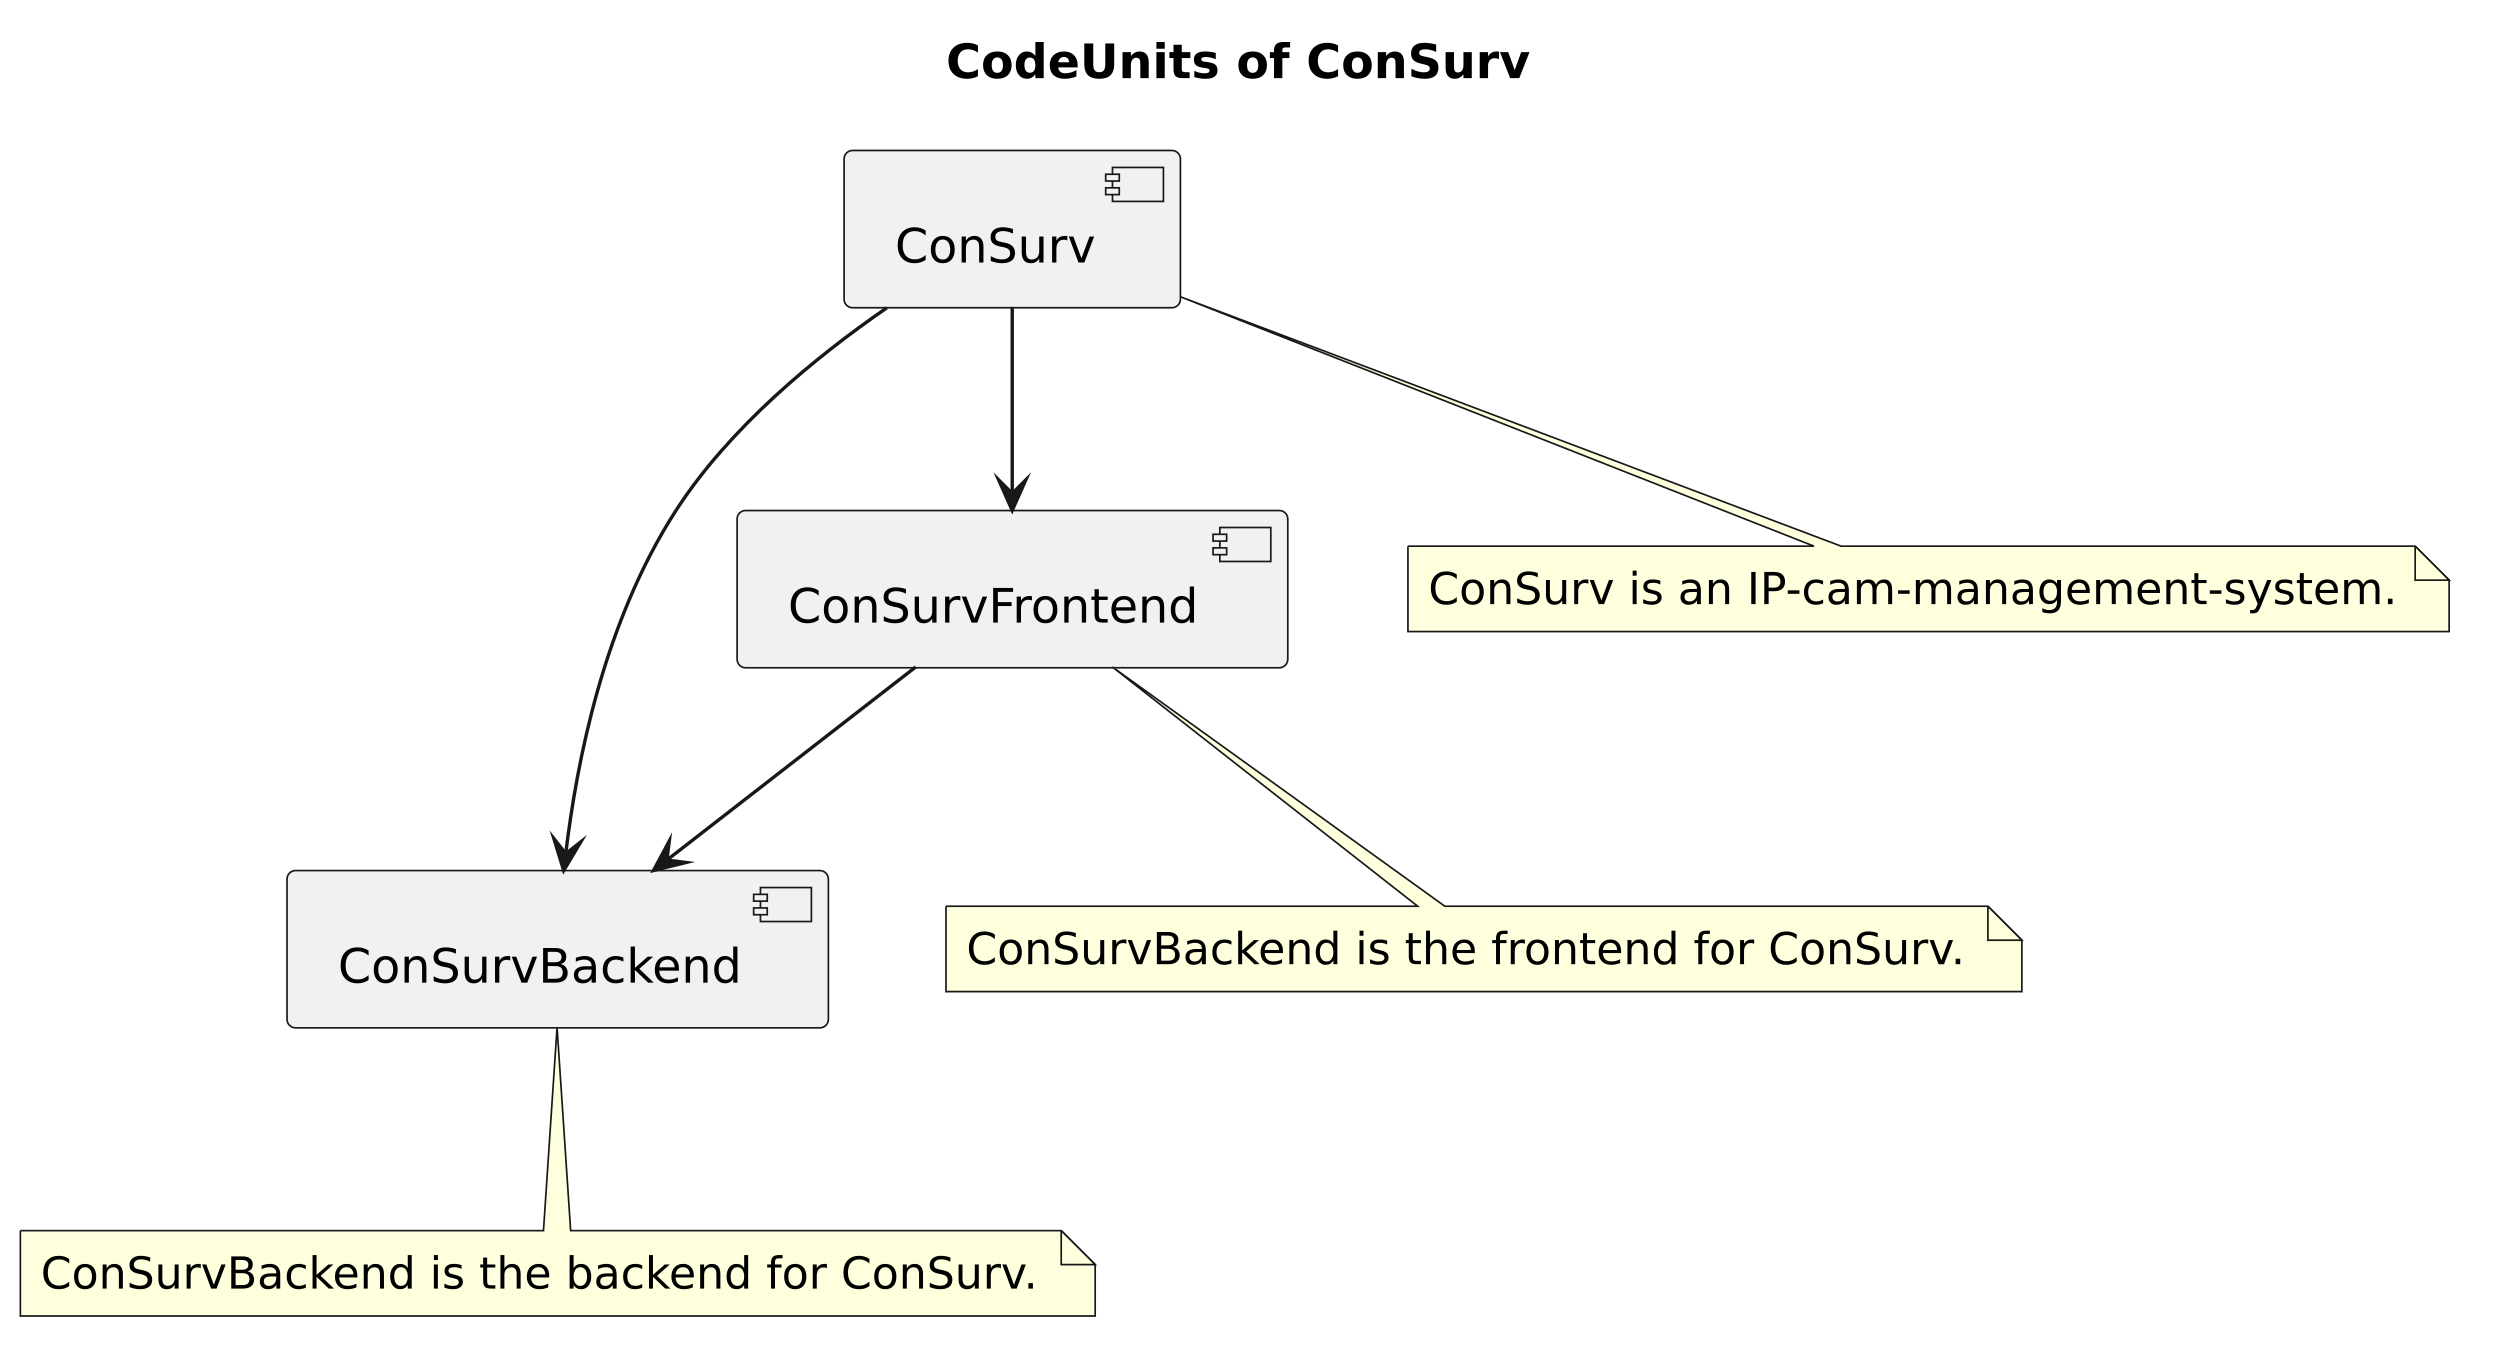
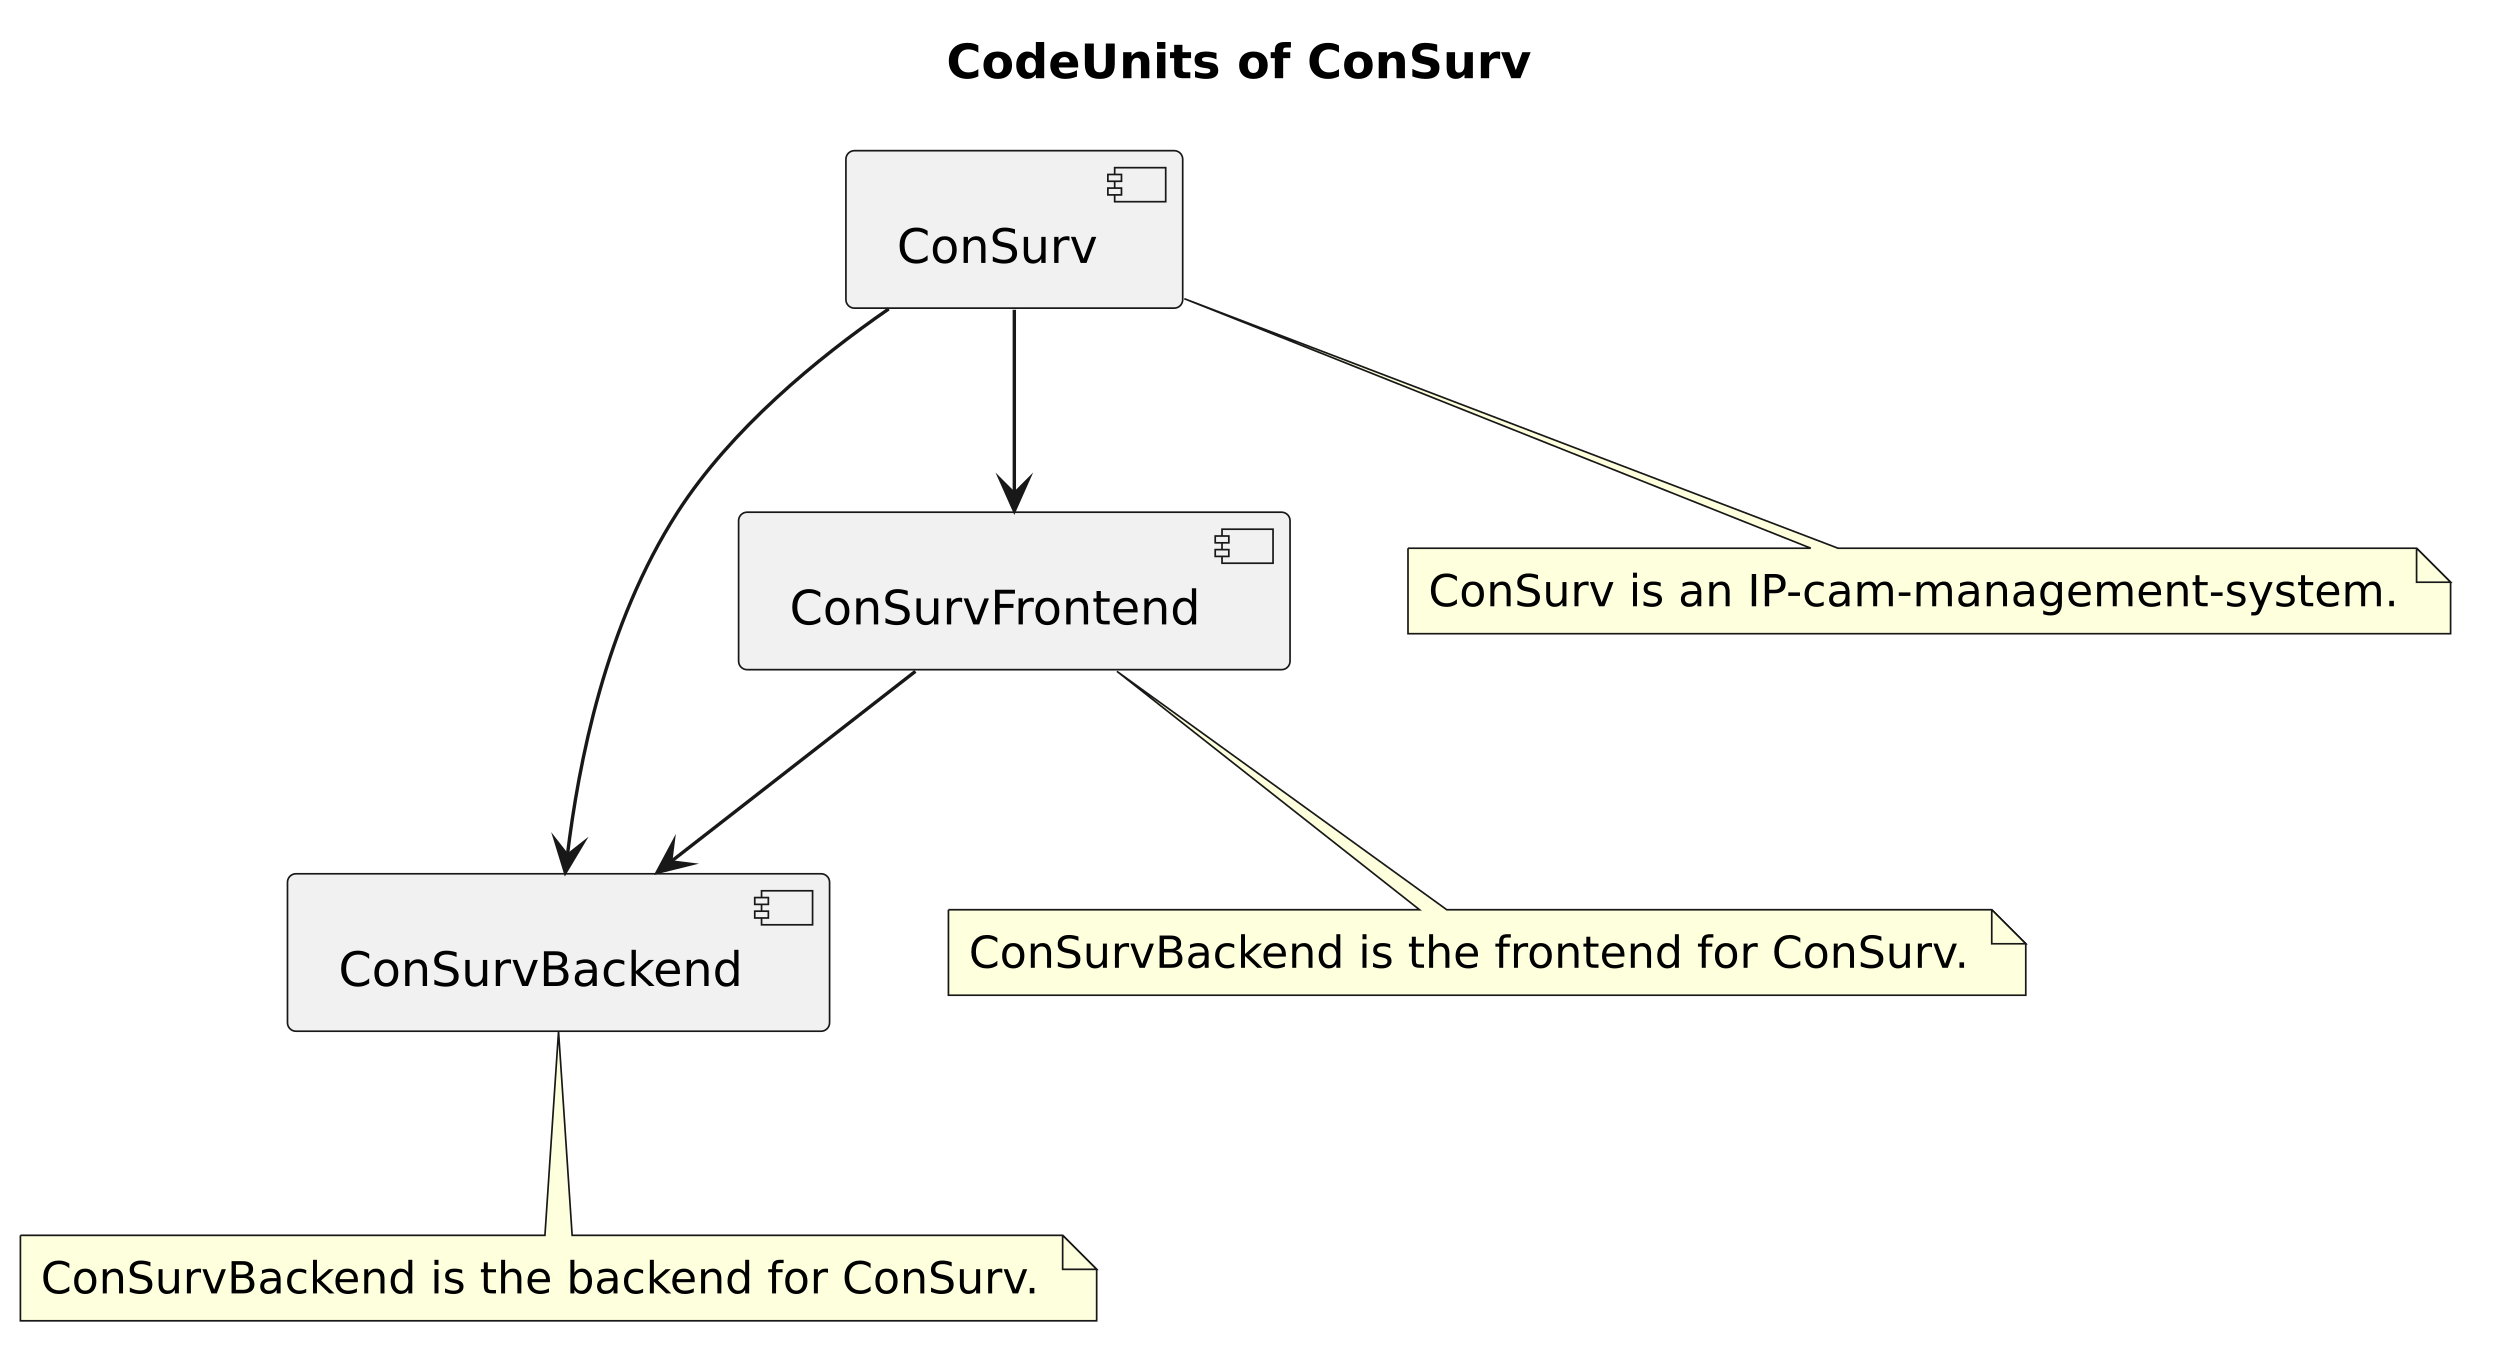
- <svg xmlns="http://www.w3.org/2000/svg" contentStyleType="text/css" data-diagram-type="DESCRIPTION" height="402px" preserveAspectRatio="none" style="width:736px;height:402px;background:#FFFFFF;" version="1.1" viewBox="0 0 736 402" width="736px" zoomAndPan="magnify">
+ <svg xmlns="http://www.w3.org/2000/svg" version="1.1" data-diagram-type="DESCRIPTION" style="width:735px;height:403px;background:#FFFFFF;" width="735px" height="403px" viewBox="0 0 735 403" zoomAndPan="magnify" preserveAspectRatio="none" contentStyleType="text/css">
  <defs />
-   <g>
+   <g font-family="sans-serif" lengthAdjust="spacing">
    <g class="title" data-source-line="2">
-       <text fill="#000000" font-family="'DejaVu Sans'" font-size="14" font-weight="700" lengthAdjust="spacing" textLength="171.965" x="278.529" y="22.995">CodeUnits of ConSurv</text>
+       <text x="278.255" y="22.995" fill="#000" font-size="14" textLength="171.965" font-weight="700" font-family="'DejaVu Sans'">CodeUnits of ConSurv</text>
    </g>
-     <g class="entity" data-qualified-name="ConSurvBackend" data-source-line="4" id="ent0001">
-       <rect fill="#F1F1F1" height="46.297" rx="2.5" ry="2.5" style="stroke:#181818;stroke-width:0.5;" width="159.376" x="84.5" y="256.297" />
-       <rect fill="#F1F1F1" height="10" style="stroke:#181818;stroke-width:0.5;" width="15" x="223.876" y="261.297" />
-       <rect fill="#F1F1F1" height="2" style="stroke:#181818;stroke-width:0.5;" width="4" x="221.876" y="263.297" />
-       <rect fill="#F1F1F1" height="2" style="stroke:#181818;stroke-width:0.5;" width="4" x="221.876" y="267.297" />
-       <text fill="#000000" font-family="'DejaVu Sans'" font-size="14" lengthAdjust="spacing" textLength="119.376" x="99.5" y="289.292">ConSurvBackend</text>
+     <g class="entity" data-qualified-name="ConSurvBackend" id="ent0001" data-source-line="4">
+       <rect x="84.52" y="256.887" width="159.376" height="46.297" fill="#F1F1F1" style="stroke:#181818;stroke-width:0.5;" rx="2.5" ry="2.5" />
+       <rect x="223.896" y="261.887" width="15" height="10" fill="#F1F1F1" style="stroke:#181818;stroke-width:0.5;" />
+       <rect x="221.896" y="263.887" width="4" height="2" fill="#F1F1F1" style="stroke:#181818;stroke-width:0.5;" />
+       <rect x="221.896" y="267.887" width="4" height="2" fill="#F1F1F1" style="stroke:#181818;stroke-width:0.5;" />
+       <text x="99.52" y="289.882" fill="#000" font-size="14" textLength="119.376" font-family="'DejaVu Sans'">ConSurvBackend</text>
    </g>
-     <g class="entity" data-qualified-name="ConSurvBackendNote" data-source-line="6" id="ent0002">
-       <path d="M6,362.297 L6,387.43 A0,0 0 0 0 6,387.43 L322.42,387.43 A0,0 0 0 0 322.42,387.43 L322.42,372.297 L312.42,362.297 L168,362.297 L164,302.457 L160,362.297 L6,362.297 A0,0 0 0 0 6,362.297" fill="#FEFFDD" style="stroke:#181818;stroke-width:0.5;" />
-       <path d="M312.42,362.297 L312.42,372.297 L322.42,372.297 L312.42,362.297" fill="#FEFFDD" style="stroke:#181818;stroke-width:0.5;" />
-       <text fill="#000000" font-family="'DejaVu Sans'" font-size="13" lengthAdjust="spacing" textLength="295.42" x="12" y="379.364">ConSurvBackend is the backend for ConSurv.</text>
+     <g class="entity" data-qualified-name="ConSurvBackendNote" id="ent0002" data-source-line="6">
+       <path d="M6,363.187 L6,388.32 A0,0 0 0 0 6,388.32 L322.42,388.32 A0,0 0 0 0 322.42,388.32 L322.42,373.187 L312.42,363.187 L168.21,363.187 L164.21,303.247 L160.21,363.187 L6,363.187 A0,0 0 0 0 6,363.187" style="stroke:#181818;stroke-width:0.5;" fill="#FEFFDD" />
+       <path d="M312.42,363.187 L312.42,373.187 L322.42,373.187 L312.42,363.187" style="stroke:#181818;stroke-width:0.5;" fill="#FEFFDD" />
+       <text x="12" y="380.254" fill="#000" font-size="13" textLength="295.42" font-family="'DejaVu Sans'">ConSurvBackend is the backend for ConSurv.</text>
    </g>
-     <g class="entity" data-qualified-name="ConSurvFrontend" data-source-line="10" id="ent0004">
-       <rect fill="#F1F1F1" height="46.297" rx="2.5" ry="2.5" style="stroke:#181818;stroke-width:0.5;" width="162.124" x="217" y="150.297" />
-       <rect fill="#F1F1F1" height="10" style="stroke:#181818;stroke-width:0.5;" width="15" x="359.124" y="155.297" />
-       <rect fill="#F1F1F1" height="2" style="stroke:#181818;stroke-width:0.5;" width="4" x="357.124" y="157.297" />
-       <rect fill="#F1F1F1" height="2" style="stroke:#181818;stroke-width:0.5;" width="4" x="357.124" y="161.297" />
-       <text fill="#000000" font-family="'DejaVu Sans'" font-size="14" lengthAdjust="spacing" textLength="122.124" x="232" y="183.292">ConSurvFrontend</text>
+     <g class="entity" data-qualified-name="ConSurvFrontend" id="ent0004" data-source-line="10">
+       <rect x="217.15" y="150.587" width="162.124" height="46.297" fill="#F1F1F1" style="stroke:#181818;stroke-width:0.5;" rx="2.5" ry="2.5" />
+       <rect x="359.274" y="155.587" width="15" height="10" fill="#F1F1F1" style="stroke:#181818;stroke-width:0.5;" />
+       <rect x="357.274" y="157.587" width="4" height="2" fill="#F1F1F1" style="stroke:#181818;stroke-width:0.5;" />
+       <rect x="357.274" y="161.587" width="4" height="2" fill="#F1F1F1" style="stroke:#181818;stroke-width:0.5;" />
+       <text x="232.15" y="183.582" fill="#000" font-size="14" textLength="122.124" font-family="'DejaVu Sans'">ConSurvFrontend</text>
    </g>
-     <g class="entity" data-qualified-name="ConSurvFrontendNote" data-source-line="12" id="ent0005">
-       <path d="M278.5,266.797 L278.5,291.93 A0,0 0 0 0 278.5,291.93 L595.237,291.93 A0,0 0 0 0 595.237,291.93 L595.237,276.797 L585.237,266.797 L425.36,266.797 L327.48,196.357 L417.36,266.797 L278.5,266.797 A0,0 0 0 0 278.5,266.797" fill="#FEFFDD" style="stroke:#181818;stroke-width:0.5;" />
-       <path d="M585.237,266.797 L585.237,276.797 L595.237,276.797 L585.237,266.797" fill="#FEFFDD" style="stroke:#181818;stroke-width:0.5;" />
-       <text fill="#000000" font-family="'DejaVu Sans'" font-size="13" lengthAdjust="spacing" textLength="295.737" x="284.5" y="283.864">ConSurvBackend is the frontend for ConSurv.</text>
+     <g class="entity" data-qualified-name="ConSurvFrontendNote" id="ent0005" data-source-line="12">
+       <path d="M278.84,267.467 L278.84,292.6 A0,0 0 0 0 278.84,292.6 L595.577,292.6 A0,0 0 0 0 595.577,292.6 L595.577,277.467 L585.577,267.467 L425.35,267.467 L328.37,197.367 L417.35,267.467 L278.84,267.467 A0,0 0 0 0 278.84,267.467" style="stroke:#181818;stroke-width:0.5;" fill="#FEFFDD" />
+       <path d="M585.577,267.467 L585.577,277.467 L595.577,277.467 L585.577,267.467" style="stroke:#181818;stroke-width:0.5;" fill="#FEFFDD" />
+       <text x="284.84" y="284.534" fill="#000" font-size="13" textLength="295.737" font-family="'DejaVu Sans'">ConSurvBackend is the frontend for ConSurv.</text>
    </g>
-     <g class="entity" data-qualified-name="ConSurv" data-source-line="16" id="ent0007">
-       <rect fill="#F1F1F1" height="46.297" rx="2.5" ry="2.5" style="stroke:#181818;stroke-width:0.5;" width="99.015" x="248.5" y="44.297" />
-       <rect fill="#F1F1F1" height="10" style="stroke:#181818;stroke-width:0.5;" width="15" x="327.515" y="49.297" />
-       <rect fill="#F1F1F1" height="2" style="stroke:#181818;stroke-width:0.5;" width="4" x="325.515" y="51.297" />
-       <rect fill="#F1F1F1" height="2" style="stroke:#181818;stroke-width:0.5;" width="4" x="325.515" y="55.297" />
-       <text fill="#000000" font-family="'DejaVu Sans'" font-size="14" lengthAdjust="spacing" textLength="59.015" x="263.5" y="77.292">ConSurv</text>
+     <g class="entity" data-qualified-name="ConSurv" id="ent0007" data-source-line="16">
+       <rect x="248.7" y="44.297" width="99.015" height="46.297" fill="#F1F1F1" style="stroke:#181818;stroke-width:0.5;" rx="2.5" ry="2.5" />
+       <rect x="327.715" y="49.297" width="15" height="10" fill="#F1F1F1" style="stroke:#181818;stroke-width:0.5;" />
+       <rect x="325.715" y="51.297" width="4" height="2" fill="#F1F1F1" style="stroke:#181818;stroke-width:0.5;" />
+       <rect x="325.715" y="55.297" width="4" height="2" fill="#F1F1F1" style="stroke:#181818;stroke-width:0.5;" />
+       <text x="263.7" y="77.292" fill="#000" font-size="14" textLength="59.015" font-family="'DejaVu Sans'">ConSurv</text>
    </g>
-     <g class="entity" data-qualified-name="ConSurvNote" data-source-line="18" id="ent0008">
-       <path d="M414.5,160.797 L414.5,185.93 A0,0 0 0 0 414.5,185.93 L721.024,185.93 A0,0 0 0 0 721.024,185.93 L721.024,170.797 L711.024,160.797 L542.03,160.797 L347.52,87.377 L534.03,160.797 L414.5,160.797 A0,0 0 0 0 414.5,160.797" fill="#FEFFDD" style="stroke:#181818;stroke-width:0.5;" />
-       <path d="M711.024,160.797 L711.024,170.797 L721.024,170.797 L711.024,160.797" fill="#FEFFDD" style="stroke:#181818;stroke-width:0.5;" />
-       <text fill="#000000" font-family="'DejaVu Sans'" font-size="13" lengthAdjust="spacing" textLength="285.524" x="420.5" y="177.864">ConSurv is an IP-cam-management-system.</text>
+     <g class="entity" data-qualified-name="ConSurvNote" id="ent0008" data-source-line="18">
+       <path d="M413.95,161.177 L413.95,186.31 A0,0 0 0 0 413.95,186.31 L720.474,186.31 A0,0 0 0 0 720.474,186.31 L720.474,171.177 L710.474,161.177 L540.37,161.177 L348.18,87.817 L532.37,161.177 L413.95,161.177 A0,0 0 0 0 413.95,161.177" style="stroke:#181818;stroke-width:0.5;" fill="#FEFFDD" />
+       <path d="M710.474,161.177 L710.474,171.177 L720.474,171.177 L710.474,161.177" style="stroke:#181818;stroke-width:0.5;" fill="#FEFFDD" />
+       <text x="419.95" y="178.244" fill="#000" font-size="13" textLength="285.524" font-family="'DejaVu Sans'">ConSurv is an IP-cam-management-system.</text>
    </g>
-     <g class="link" data-entity-1="ent0004" data-entity-2="ent0001" data-link-type="dependency" data-source-line="22" id="lnk10">
-       <path d="M269.58,196.357 C246.84,213.997 219.06,235.571 196.33,253.211" fill="none" id="ConSurvFrontend-to-ConSurvBackend" style="stroke:#181818;stroke-width:1;" />
-       <polygon fill="#181818" points="192.38,256.277,201.942,253.919,196.33,253.211,197.038,247.599,192.38,256.277" style="stroke:#181818;stroke-width:1;stroke-linejoin:miter;stroke-miterlimit:10;" />
+     <g class="link" data-entity-1="ent0004" data-entity-2="ent0001" id="lnk10" data-source-line="22" data-link-type="dependency">
+       <path d="M269.13,197.367 C246.66,214.867 219.636,235.896 197.176,253.376" style="stroke:#181818;stroke-width:1;" fill="none" id="ConSurvFrontend-to-ConSurvBackend" />
+       <polygon points="193.23,256.447,202.789,254.076,197.176,253.376,197.876,247.763,193.23,256.447" fill="#181818" style="stroke:#181818;stroke-width:1;stroke-linejoin:miter;stroke-miterlimit:10;" />
    </g>
-     <g class="link" data-entity-1="ent0007" data-entity-2="ent0001" data-link-type="dependency" data-source-line="23" id="lnk11">
-       <path d="M261.09,90.617 C240.01,105.157 214.73,125.917 199,150.297 C177.64,183.397 169.8,224.423 166.55,251.323" fill="none" id="ConSurv-to-ConSurvBackend" style="stroke:#181818;stroke-width:1;" />
-       <polygon fill="#181818" points="165.95,256.287,171.001,247.832,166.55,251.323,163.058,246.872,165.95,256.287" style="stroke:#181818;stroke-width:1;stroke-linejoin:miter;stroke-miterlimit:10;" />
+     <g class="link" data-entity-1="ent0007" data-entity-2="ent0001" id="lnk11" data-source-line="23" data-link-type="dependency">
+       <path d="M261.29,90.817 C240.21,105.377 214.93,126.177 199.21,150.587 C177.94,183.627 170.082,224.463 166.802,251.513" style="stroke:#181818;stroke-width:1;" fill="none" id="ConSurv-to-ConSurvBackend" />
+       <polygon points="166.2,256.477,171.254,248.024,166.802,251.513,163.312,247.061,166.2,256.477" fill="#181818" style="stroke:#181818;stroke-width:1;stroke-linejoin:miter;stroke-miterlimit:10;" />
    </g>
-     <g class="link" data-entity-1="ent0007" data-entity-2="ent0004" data-link-type="dependency" data-source-line="24" id="lnk12">
-       <path d="M298,90.357 C298,107.997 298,127.637 298,145.277" fill="none" id="ConSurv-to-ConSurvFrontend" style="stroke:#181818;stroke-width:1;" />
-       <polygon fill="#181818" points="298,150.277,302,141.277,298,145.277,294,141.277,298,150.277" style="stroke:#181818;stroke-width:1;stroke-linejoin:miter;stroke-miterlimit:10;" />
+     <g class="link" data-entity-1="ent0007" data-entity-2="ent0004" id="lnk12" data-source-line="24" data-link-type="dependency">
+       <path d="M298.21,91.077 C298.21,108.567 298.21,127.667 298.21,145.157" style="stroke:#181818;stroke-width:1;" fill="none" id="ConSurv-to-ConSurvFrontend" />
+       <polygon points="298.21,150.157,302.21,141.157,298.21,145.157,294.21,141.157,298.21,150.157" fill="#181818" style="stroke:#181818;stroke-width:1;stroke-linejoin:miter;stroke-miterlimit:10;" />
    </g>
  </g>
</svg>
